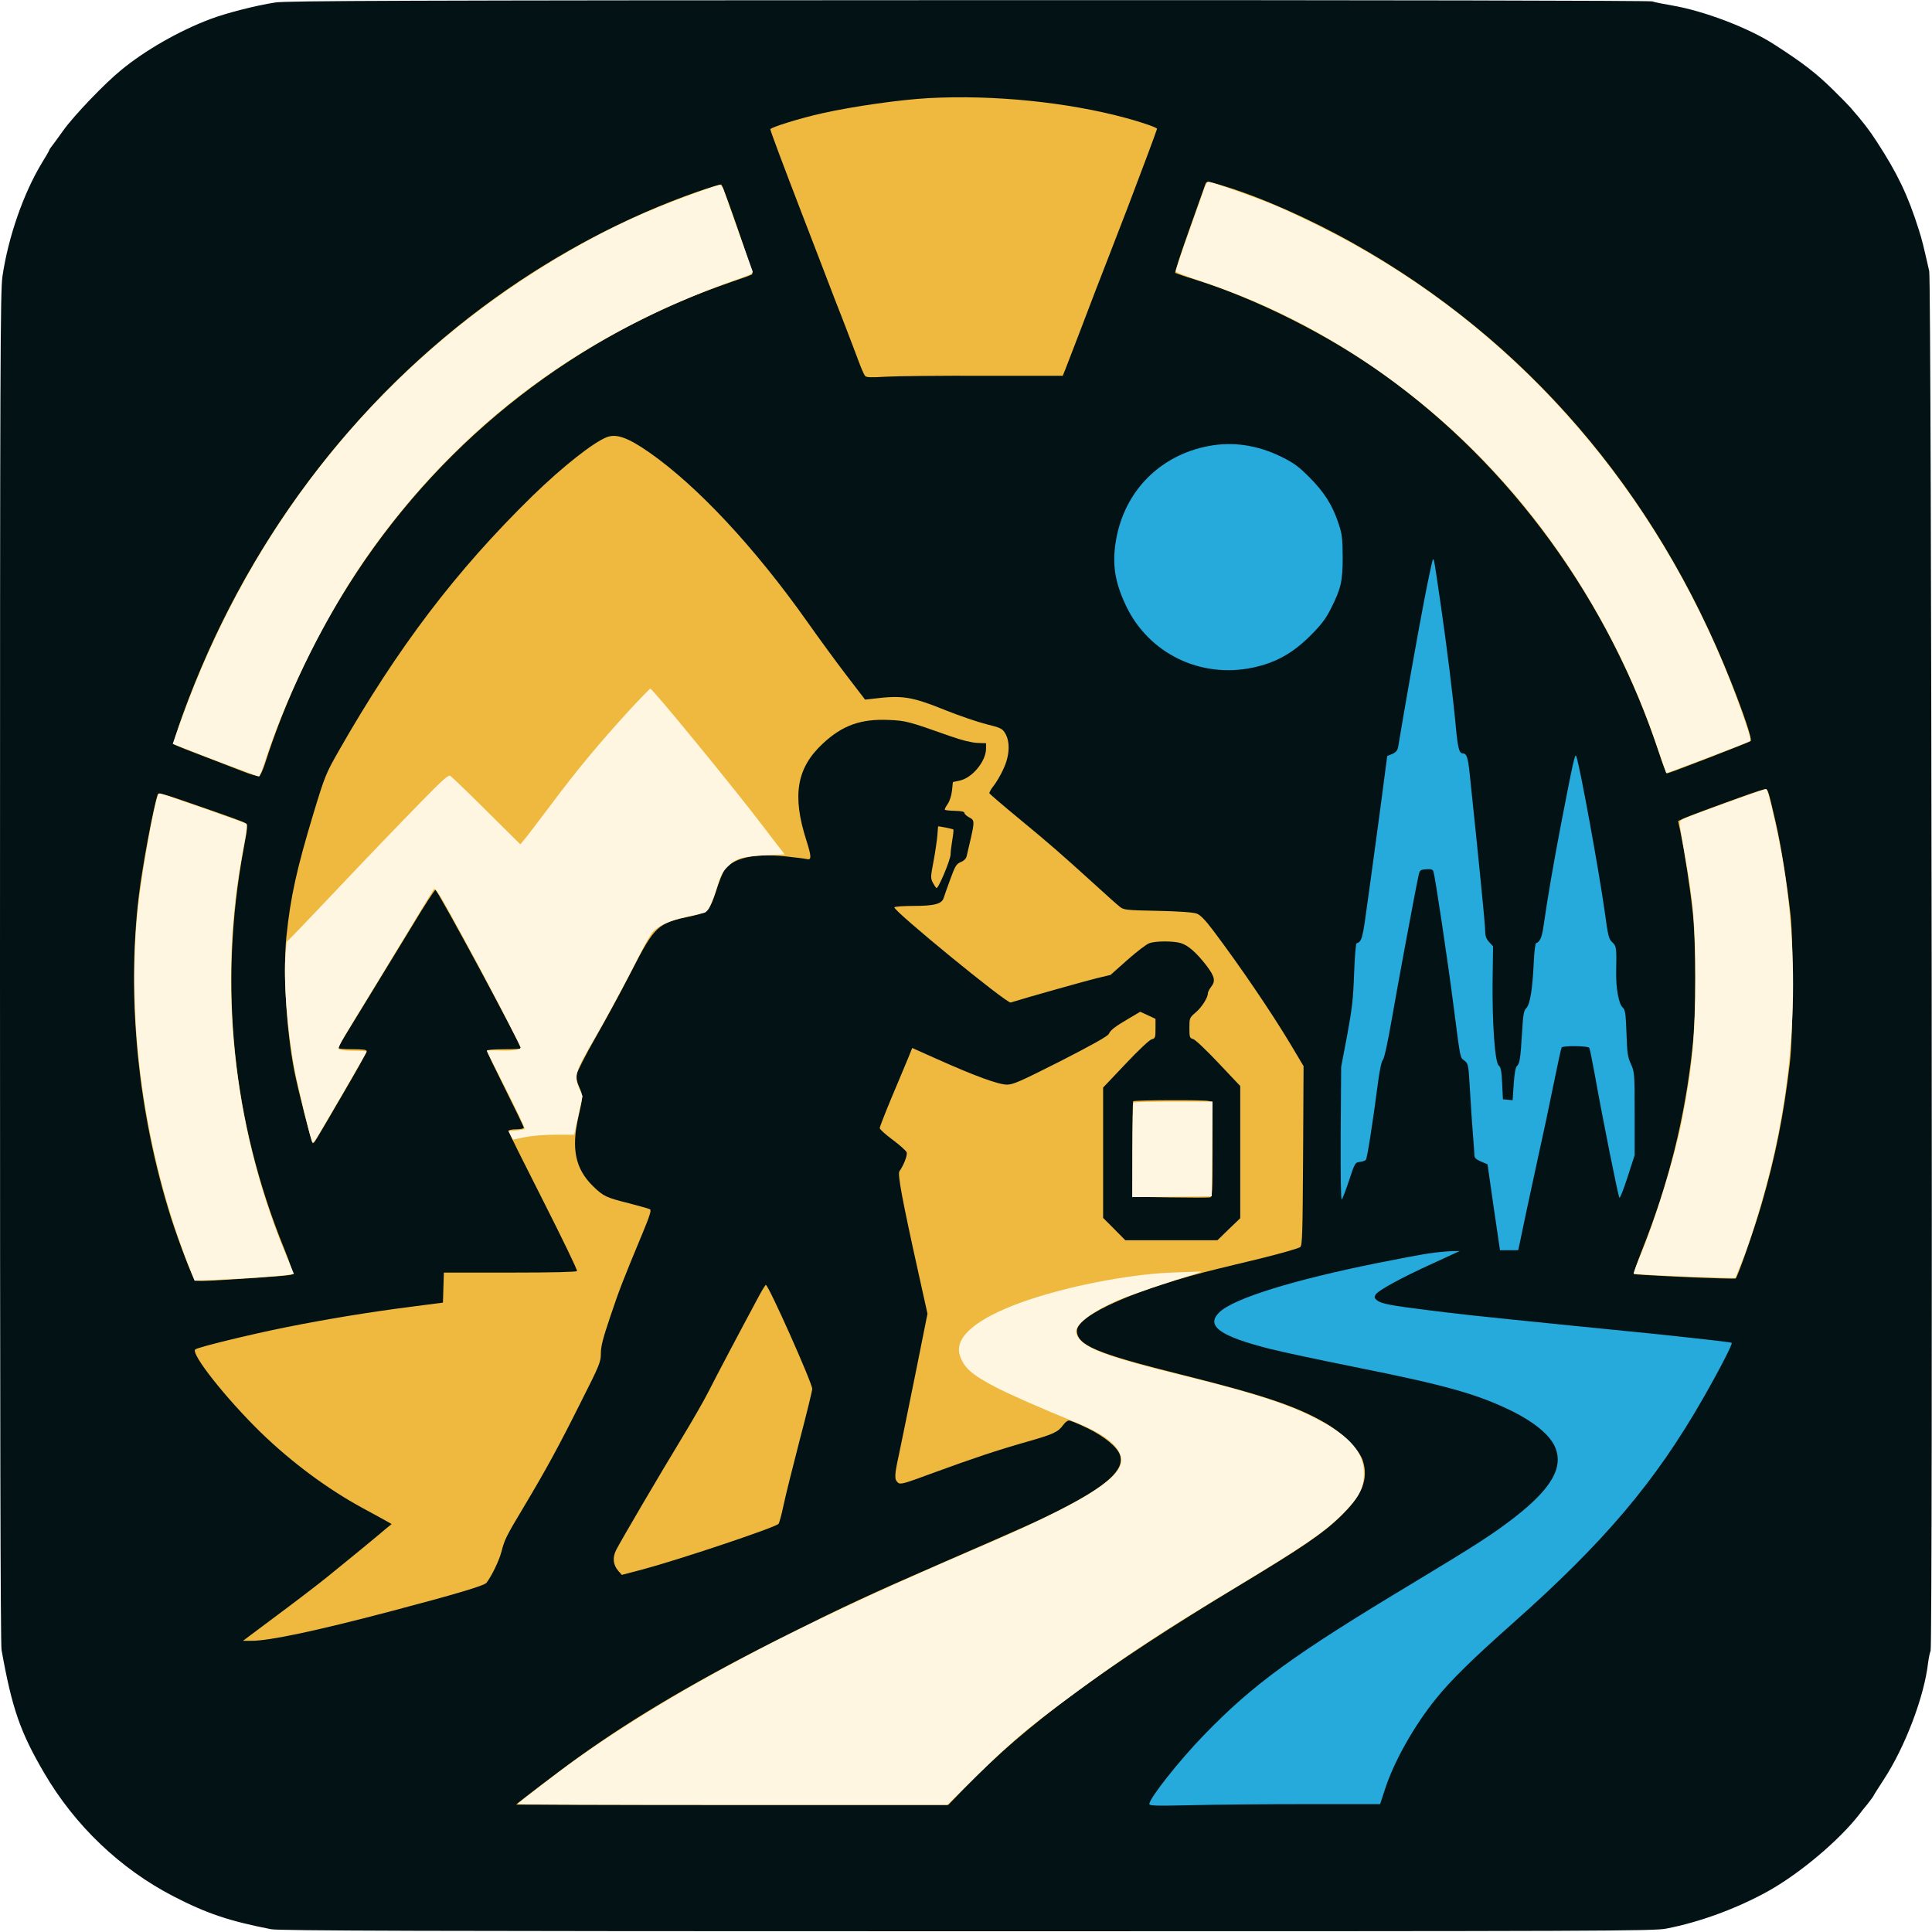
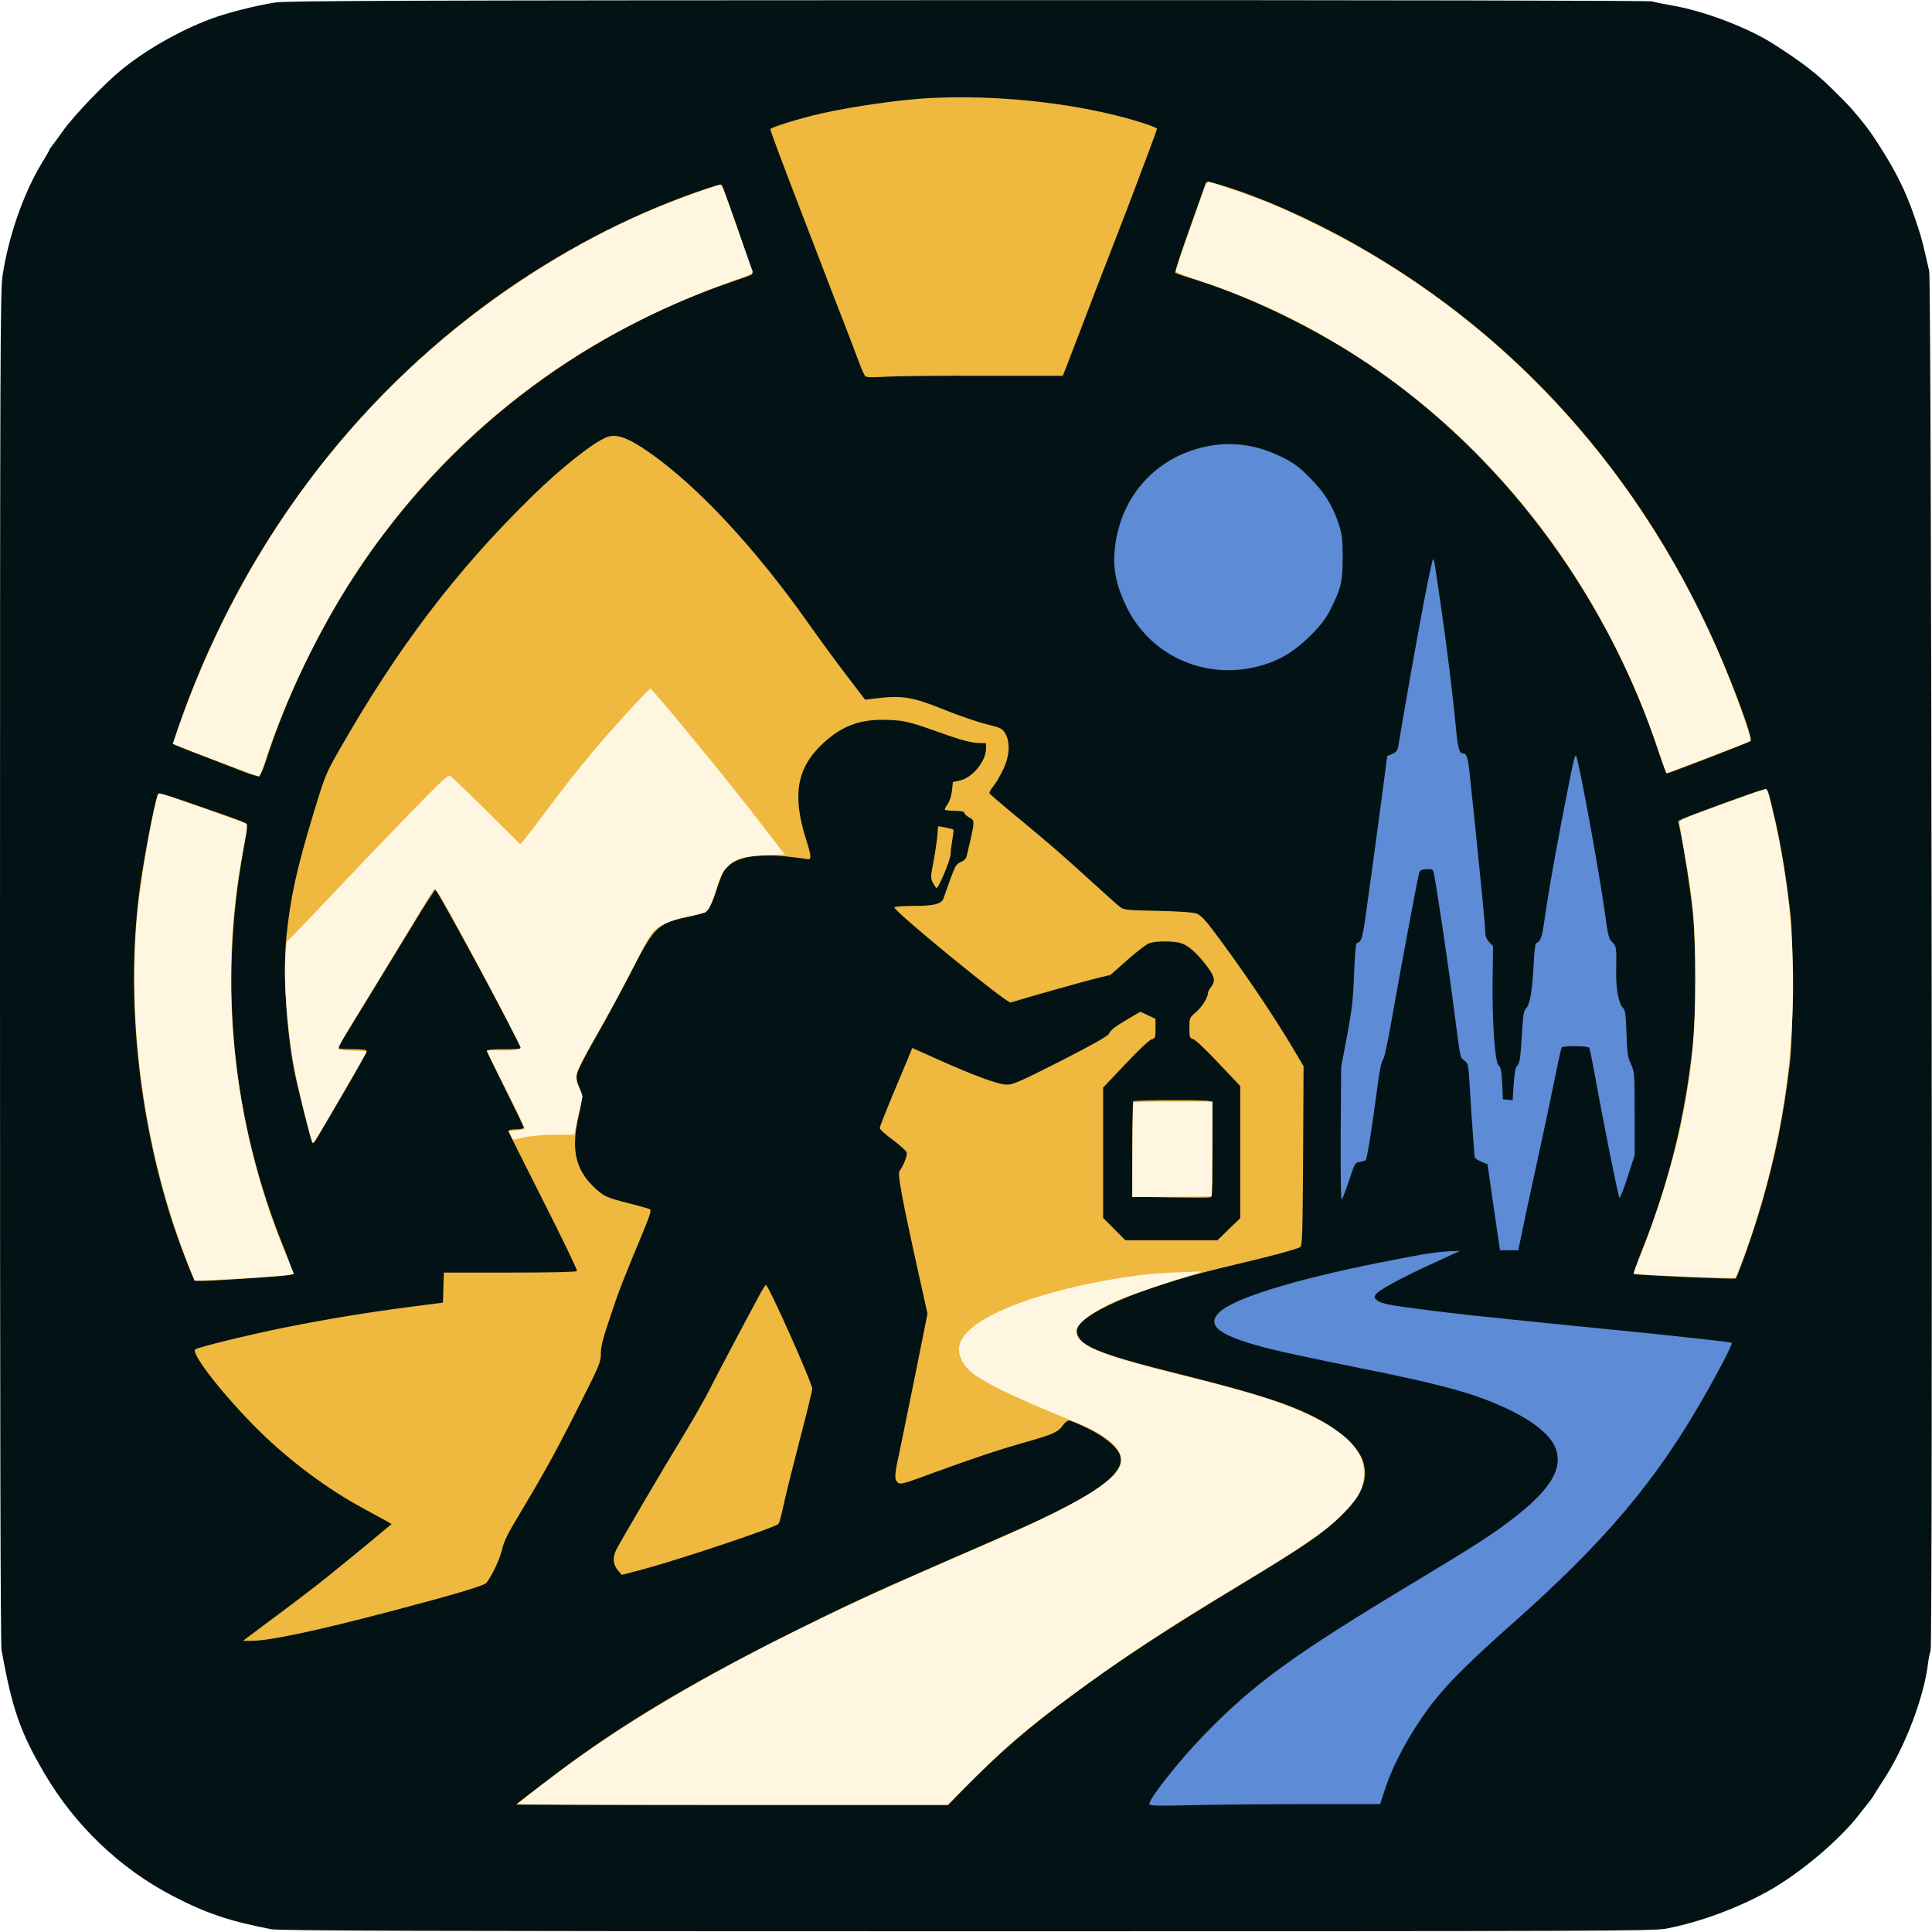
<svg xmlns="http://www.w3.org/2000/svg" width="1254" height="1254" viewBox="0 0 1254 1254" role="img" aria-labelledby="a5-title a5-description">
  <g transform="translate(0,1254) scale(0.1,-0.1)" fill="#031315" stroke="none" id="night">
    <path d="M1788 12524 c-130 -20 -321 -69 -426 -109 -199 -75 -421 -202 -576 -330 -106 -86 -305 -294 -374 -390 -39 -55 -76 -105 -82 -112 -5 -7 -10 -14 -10 -17 0 -3 -22 -41 -49 -85 -119 -197 -217 -478 -255 -734 -14 -97 -16 -527 -16 -4484 0 -2867 3 -4396 10 -4432 68 -381 122 -535 278 -801 200 -341 493 -620 837 -798 217 -112 363 -161 635 -214 52 -10 970 -13 4515 -13 4164 0 4456 1 4540 17 218 42 460 131 663 244 207 116 462 331 592 500 8 11 31 40 51 64 20 25 38 50 40 55 2 6 31 50 63 100 141 214 266 543 291 765 4 30 11 64 16 75 15 33 6 8886 -9 8955 -38 167 -46 201 -68 270 -70 222 -138 364 -272 570 -49 76 -90 129 -172 223 -14 16 -65 68 -115 117 -107 105 -193 172 -380 292 -165 107 -456 218 -665 253 -52 9 -109 20 -126 26 -19 5 -1716 9 -4440 8 -3672 -1 -4424 -4 -4496 -15z" id="night-contour-01" />
  </g>
  <g transform="translate(0,1254) scale(0.1,-0.1)" fill="#EFB83F" stroke="none" id="warm">
    <path d="M6025 11903 c-182 -10 -487 -53 -692 -99 -132 -29 -333 -91 -333 -103 0 -10 84 -234 210 -561 56 -146 124 -321 150 -390 26 -69 79 -206 118 -305 38 -99 82 -214 97 -255 15 -41 33 -81 39 -89 8 -11 35 -12 136 -6 69 4 355 7 637 6 l511 0 17 42 c9 23 53 137 97 252 44 116 90 237 103 270 33 83 135 349 207 535 80 209 188 498 188 504 0 8 -100 43 -201 70 -380 103 -860 152 -1284 129z" id="warm-contour-01" />
    <path d="M7825 11348 c-3 -7 -49 -139 -104 -293 -55 -154 -97 -282 -93 -286 4 -3 61 -23 127 -43 403 -126 870 -361 1230 -620 824 -591 1461 -1469 1785 -2458 23 -71 45 -128 50 -128 12 0 534 202 543 210 11 10 -43 172 -129 388 -491 1237 -1333 2215 -2449 2842 -283 159 -601 300 -846 374 -97 30 -108 31 -114 14z" id="warm-contour-02" />
    <path d="M4525 11295 c-451 -158 -900 -394 -1310 -688 -924 -663 -1632 -1608 -2030 -2709 -36 -99 -62 -184 -58 -188 4 -4 87 -38 183 -74 96 -37 216 -83 267 -103 50 -20 97 -33 105 -31 7 3 24 39 37 79 138 433 341 858 596 1244 583 883 1437 1545 2435 1886 69 23 129 45 133 49 7 6 -186 568 -201 582 -4 3 -74 -18 -157 -47z" id="warm-contour-03" />
    <path d="M3940 9703 c-86 -32 -289 -192 -484 -382 -496 -485 -875 -984 -1258 -1656 -82 -144 -89 -160 -162 -400 -111 -368 -150 -544 -177 -804 -23 -224 -1 -603 51 -871 24 -123 113 -470 120 -470 9 0 4 -9 201 329 82 140 149 260 149 268 0 10 -22 13 -96 13 -53 0 -94 4 -92 8 2 5 80 134 175 288 94 153 234 383 311 509 76 127 143 229 148 229 16 -3 554 -1000 554 -1029 0 -3 -49 -5 -110 -5 -67 0 -110 -4 -110 -10 0 -6 54 -118 120 -250 66 -132 120 -244 120 -250 0 -5 -22 -10 -50 -10 -27 0 -50 -5 -50 -10 0 -6 102 -211 226 -455 124 -245 223 -449 219 -455 -4 -6 -154 -10 -435 -10 l-429 0 -3 -97 -3 -98 -210 -27 c-270 -35 -534 -78 -810 -133 -238 -48 -574 -130 -588 -144 -29 -29 200 -318 424 -537 201 -195 435 -369 664 -493 55 -30 119 -65 143 -78 l44 -25 -39 -32 c-56 -48 -263 -218 -376 -309 -54 -44 -200 -156 -324 -248 l-226 -169 56 0 c116 0 418 64 897 190 425 112 614 168 628 187 36 48 82 145 97 202 20 78 29 97 144 289 144 241 225 389 367 673 127 251 134 269 134 325 0 46 14 99 61 238 58 174 85 242 211 545 45 109 57 146 47 152 -7 4 -69 21 -137 39 -148 37 -165 45 -232 110 -115 112 -143 242 -96 450 31 138 31 136 5 195 -15 33 -19 59 -15 83 3 19 56 123 117 230 62 108 166 299 231 426 162 313 172 323 402 371 51 11 86 25 100 39 12 11 37 68 55 126 18 58 42 117 53 132 55 79 191 110 392 90 67 -7 131 -15 144 -18 30 -8 29 18 -4 121 -94 293 -63 471 107 629 128 119 247 161 429 153 110 -5 123 -8 400 -106 73 -26 136 -41 173 -43 l57 -2 0 -36 c-1 -83 -91 -191 -173 -207 l-42 -9 -6 -56 c-4 -34 -15 -68 -29 -88 -12 -17 -20 -33 -17 -36 2 -3 32 -6 66 -7 41 -1 61 -5 61 -14 0 -7 14 -19 30 -28 36 -18 36 -26 10 -142 -11 -48 -23 -98 -26 -111 -3 -14 -17 -29 -37 -37 -29 -12 -37 -24 -69 -112 -20 -54 -39 -109 -43 -121 -11 -39 -61 -52 -194 -52 -66 0 -122 -4 -126 -9 -11 -19 729 -625 755 -618 119 37 487 140 556 157 l92 22 109 97 c61 54 125 103 143 109 41 15 153 15 203 1 47 -13 104 -63 169 -148 53 -70 59 -99 28 -138 -11 -14 -20 -32 -20 -40 0 -28 -40 -92 -80 -125 -39 -34 -40 -36 -40 -100 0 -61 2 -66 24 -72 13 -3 87 -73 165 -156 l141 -149 0 -429 0 -429 -74 -71 -74 -72 -299 0 -299 0 -72 73 -72 72 0 423 0 423 145 153 c84 89 156 157 170 160 23 6 25 11 25 69 l0 64 -49 23 -50 23 -73 -43 c-92 -54 -119 -75 -132 -102 -7 -14 -114 -74 -312 -175 -261 -132 -308 -153 -348 -153 -55 0 -208 56 -452 165 l-163 73 -25 -62 c-14 -33 -61 -147 -106 -253 -44 -105 -80 -198 -80 -205 0 -8 38 -42 84 -76 47 -35 88 -72 91 -82 6 -18 -20 -85 -47 -122 -13 -18 16 -177 123 -659 l59 -266 -79 -394 c-44 -217 -91 -448 -105 -514 -31 -142 -32 -167 -8 -188 16 -14 35 -9 232 64 257 94 412 146 616 204 161 46 192 60 225 106 11 16 28 29 37 29 9 0 63 -22 119 -49 113 -55 195 -123 213 -176 31 -95 -87 -201 -396 -358 -149 -75 -205 -100 -779 -350 -446 -194 -608 -270 -985 -458 -560 -280 -987 -530 -1360 -798 -96 -68 -400 -300 -400 -304 0 -1 631 -2 1403 -2 l1402 0 105 109 c396 410 912 790 1785 1316 403 243 536 333 650 442 146 139 190 248 150 369 -24 71 -128 175 -242 242 -187 109 -400 181 -940 316 -549 137 -673 190 -673 284 0 102 398 276 920 403 8 2 128 31 265 64 138 34 257 68 265 76 13 13 15 95 18 594 l3 580 -82 138 c-130 217 -332 513 -505 743 -51 68 -83 100 -106 109 -21 8 -111 15 -253 18 -206 4 -221 6 -246 26 -15 11 -94 82 -175 156 -215 195 -277 249 -484 420 -102 84 -187 157 -188 161 -2 5 10 27 27 48 17 21 46 70 63 108 41 85 46 177 13 232 -19 32 -28 37 -125 61 -58 15 -172 54 -255 87 -231 93 -285 102 -485 77 l-45 -5 -118 154 c-66 86 -181 243 -257 351 -341 482 -712 880 -1025 1099 -138 96 -212 123 -275 100z" id="warm-contour-04" />
    <path d="M11335 7379 c-204 -73 -390 -142 -416 -155 l-27 -13 14 -65 c29 -140 64 -370 81 -526 22 -221 22 -655 -1 -873 -48 -456 -154 -885 -328 -1321 -32 -82 -56 -151 -53 -155 8 -7 654 -36 661 -29 14 15 121 320 168 483 90 309 143 576 183 912 22 189 25 773 5 963 -23 210 -61 447 -97 605 -48 205 -49 210 -66 212 -8 1 -63 -16 -124 -38z" id="warm-contour-05" />
    <path d="M1025 7387 c-27 -74 -102 -474 -124 -662 -80 -667 -4 -1416 210 -2092 48 -149 137 -383 153 -400 9 -10 58 -9 231 2 325 21 392 27 403 34 7 4 -12 63 -53 165 -337 827 -427 1709 -265 2590 27 142 28 162 15 172 -14 10 -67 30 -438 158 -87 30 -130 41 -132 33z" id="warm-contour-06" />
    <path d="M6089 7176 c0 0 -3 -28 -5 -61 -3 -33 -14 -108 -25 -167 -19 -98 -19 -108 -5 -136 9 -17 20 -33 24 -36 12 -7 92 184 92 219 0 16 5 57 11 92 6 35 9 66 7 69 -4 4 -97 23 -99 20z" id="warm-contour-07" />
    <path d="M7355 5392 c-3 -3 -5 -144 -5 -313 l0 -307 243 -4 c133 -2 250 -2 260 0 16 4 17 27 17 312 l0 308 -27 6 c-30 8 -480 6 -488 -2z" id="warm-contour-08" />
    <path d="M4931 4137 c-120 -223 -286 -537 -329 -623 -28 -56 -107 -194 -175 -306 -143 -235 -394 -663 -427 -727 -26 -51 -21 -97 13 -137 l23 -26 134 35 c236 63 858 271 883 296 5 5 20 60 33 122 13 63 61 253 105 424 45 170 81 319 81 330 0 39 -284 675 -301 675 -3 0 -21 -28 -40 -63z" id="warm-contour-09" />
  </g>
-   <g transform="translate(0,1254) scale(0.1,-0.1)" fill="#26A9DB" stroke="none" id="cool">
+   <g transform="translate(0,1254) scale(0.1,-0.1)" fill="#5E8BD6" stroke="none" id="cool">
    <path d="M7845 9645 c-317 -60 -546 -293 -601 -609 -27 -156 -9 -274 66 -431 147 -306 480 -469 818 -399 151 31 264 94 382 213 64 64 96 106 126 166 68 134 79 180 79 340 -1 124 -4 149 -28 220 -39 117 -91 199 -187 296 -71 71 -102 94 -181 133 -155 77 -316 101 -474 71z" id="cool-contour-01" />
    <path d="M9242 8633 c-42 -219 -124 -681 -167 -941 -5 -24 -14 -35 -39 -46 l-32 -13 -17 -129 c-9 -71 -30 -230 -47 -354 -17 -124 -45 -335 -64 -468 -32 -237 -36 -253 -71 -265 -5 -2 -12 -87 -16 -198 -6 -164 -13 -226 -45 -399 l-39 -205 -3 -435 c-1 -280 1 -431 7 -425 6 6 27 62 48 125 36 110 39 115 68 118 17 2 34 8 40 13 9 9 45 240 80 509 10 74 22 132 31 141 9 10 31 111 55 249 36 209 157 861 177 950 7 32 11 35 49 38 33 2 42 -1 47 -15 12 -39 92 -573 130 -868 47 -363 42 -336 71 -359 26 -21 26 -25 36 -191 5 -94 14 -222 19 -285 5 -63 10 -125 10 -138 0 -17 10 -27 42 -41 l43 -18 40 -279 41 -279 59 0 59 0 9 40 c4 22 26 123 47 225 22 102 58 268 80 370 23 102 64 295 91 429 27 134 52 248 55 252 8 13 172 11 179 -2 4 -5 19 -81 35 -167 50 -282 153 -797 161 -806 4 -5 28 56 53 134 l46 142 0 270 c0 263 -1 270 -24 321 -21 45 -25 72 -29 201 -5 130 -8 151 -25 167 -25 22 -44 126 -42 228 3 161 2 170 -25 195 -23 21 -28 41 -49 197 -38 269 -162 950 -185 1011 -8 22 -20 -33 -100 -447 -47 -247 -86 -470 -112 -653 -11 -77 -23 -105 -49 -114 -5 -2 -12 -57 -15 -128 -8 -171 -24 -269 -48 -293 -17 -17 -21 -41 -28 -161 -10 -167 -15 -200 -33 -215 -9 -8 -16 -48 -21 -117 l-7 -105 -32 3 -31 3 -5 103 c-4 82 -9 106 -22 116 -25 18 -43 275 -40 552 l3 222 -25 27 c-19 21 -26 39 -26 69 0 45 -40 446 -101 1026 -11 106 -20 130 -45 130 -22 0 -32 35 -44 165 -18 198 -59 526 -95 775 -45 309 -46 320 -54 320 -3 0 -30 -125 -59 -277z" id="cool-contour-02" />
    <path d="M9270 4404 c-52 -8 -196 -35 -320 -60 -559 -112 -947 -233 -1037 -323 -88 -87 5 -154 329 -236 78 -20 323 -72 542 -116 605 -121 803 -177 1032 -289 137 -68 238 -150 273 -223 65 -134 -14 -276 -259 -466 -139 -108 -256 -183 -651 -421 -782 -470 -1040 -657 -1364 -991 -160 -165 -354 -410 -355 -448 0 -12 41 -13 272 -8 149 4 486 7 748 7 l478 0 31 95 c58 180 188 412 332 590 94 117 235 256 499 490 593 526 924 917 1232 1455 105 183 195 357 188 364 -5 4 -116 17 -490 57 -52 5 -295 30 -540 54 -694 70 -733 75 -940 101 -242 30 -306 42 -332 64 -17 13 -19 20 -10 36 14 27 166 110 375 205 l172 79 -55 -1 c-30 -1 -98 -7 -150 -15z" id="cool-contour-03" />
  </g>
  <g transform="translate(0,1254) scale(0.1,-0.1)" fill="#FEF6E1" stroke="none" id="pale">
    <path d="M7817 11318 c-8 -24 -54 -152 -101 -286 -48 -134 -86 -248 -84 -254 2 -6 69 -32 148 -58 958 -314 1805 -965 2387 -1835 249 -373 443 -763 583 -1175 35 -102 64 -186 65 -188 2 -3 521 195 542 207 10 5 0 42 -36 146 -487 1409 -1452 2536 -2721 3179 -102 52 -246 120 -320 151 -123 52 -415 155 -438 155 -6 0 -17 -19 -25 -42z" id="pale-contour-01" />
    <path d="M4495 11281 c-291 -105 -536 -218 -787 -362 -1191 -680 -2069 -1745 -2542 -3080 l-45 -127 77 -30 c136 -54 475 -182 483 -182 4 0 24 51 44 113 150 454 408 966 678 1345 596 836 1385 1421 2380 1768 87 30 107 40 102 53 -7 17 -168 472 -188 529 -6 18 -18 32 -27 32 -8 -1 -87 -27 -175 -59z" id="pale-contour-02" />
    <path d="M4083 7928 c-194 -212 -341 -389 -512 -618 -85 -113 -163 -215 -174 -227 l-20 -23 -219 217 c-120 120 -226 221 -235 227 -13 7 -46 -22 -167 -145 -204 -209 -347 -358 -561 -584 -99 -104 -214 -226 -257 -270 l-77 -79 -7 -76 c-15 -166 9 -486 57 -745 20 -110 105 -461 116 -478 3 -4 11 0 18 10 21 31 335 571 335 577 0 3 -37 6 -82 6 -46 0 -89 4 -97 9 -10 7 9 44 84 167 54 88 195 319 313 514 118 195 216 357 218 359 9 10 36 -31 117 -179 46 -85 99 -182 117 -215 97 -176 330 -624 330 -633 0 -16 -57 -24 -144 -20 -42 1 -76 1 -76 -2 0 -3 57 -117 126 -253 69 -137 123 -251 120 -254 -3 -3 -28 -8 -55 -11 l-50 -4 14 -28 14 -27 78 16 c45 9 129 16 199 16 l121 0 27 125 27 125 -20 48 c-37 86 -33 100 104 337 87 151 201 362 283 526 33 66 72 135 87 152 36 43 112 78 225 102 52 11 103 23 113 26 23 7 49 60 82 169 23 74 35 98 69 131 52 53 97 66 250 73 l119 6 -47 60 c-26 33 -65 85 -88 115 -184 243 -722 900 -737 900 -4 0 -66 -64 -138 -142z" id="pale-contour-03" />
    <path d="M11275 7355 c-99 -36 -224 -81 -278 -102 -97 -38 -98 -38 -94 -68 2 -16 18 -109 35 -205 54 -306 66 -444 66 -780 1 -377 -20 -593 -90 -945 -48 -240 -170 -633 -269 -869 -25 -60 -44 -111 -41 -113 4 -5 390 -23 551 -26 l109 -2 42 105 c55 136 134 391 184 595 185 745 197 1520 35 2245 -42 188 -54 230 -63 229 -4 0 -88 -29 -187 -64z" id="pale-contour-04" />
    <path d="M1025 7378 c-31 -86 -107 -518 -130 -733 -77 -738 43 -1588 325 -2309 l43 -109 156 7 c168 7 380 22 448 31 l41 6 -55 132 c-321 774 -428 1646 -303 2459 11 70 29 171 39 225 11 54 16 101 12 105 -6 7 -550 198 -564 198 -4 0 -10 -6 -12 -12z" id="pale-contour-05" />
    <path d="M7357 5384 c-3 -3 -6 -143 -7 -310 l-1 -304 258 2 258 3 3 308 2 307 -253 0 c-140 0 -256 -3 -260 -6z" id="pale-contour-06" />
    <path d="M7600 4280 c-286 -12 -693 -93 -970 -193 -298 -108 -437 -228 -400 -344 26 -80 76 -125 231 -206 79 -42 315 -146 509 -224 219 -88 322 -179 306 -268 -22 -116 -280 -271 -881 -530 -641 -276 -964 -425 -1360 -625 -563 -286 -1039 -574 -1410 -853 -188 -142 -264 -202 -265 -207 0 -3 627 -5 1394 -5 l1395 0 188 186 c215 211 318 300 558 479 379 282 614 439 1130 750 434 262 570 355 681 465 113 112 147 174 147 273 1 129 -88 236 -286 342 -184 99 -401 171 -857 284 -558 137 -697 192 -724 282 -16 53 98 141 282 219 80 34 327 117 482 164 36 10 54 19 40 18 -14 0 -99 -4 -190 -7z" id="pale-contour-07" />
  </g>
</svg>
